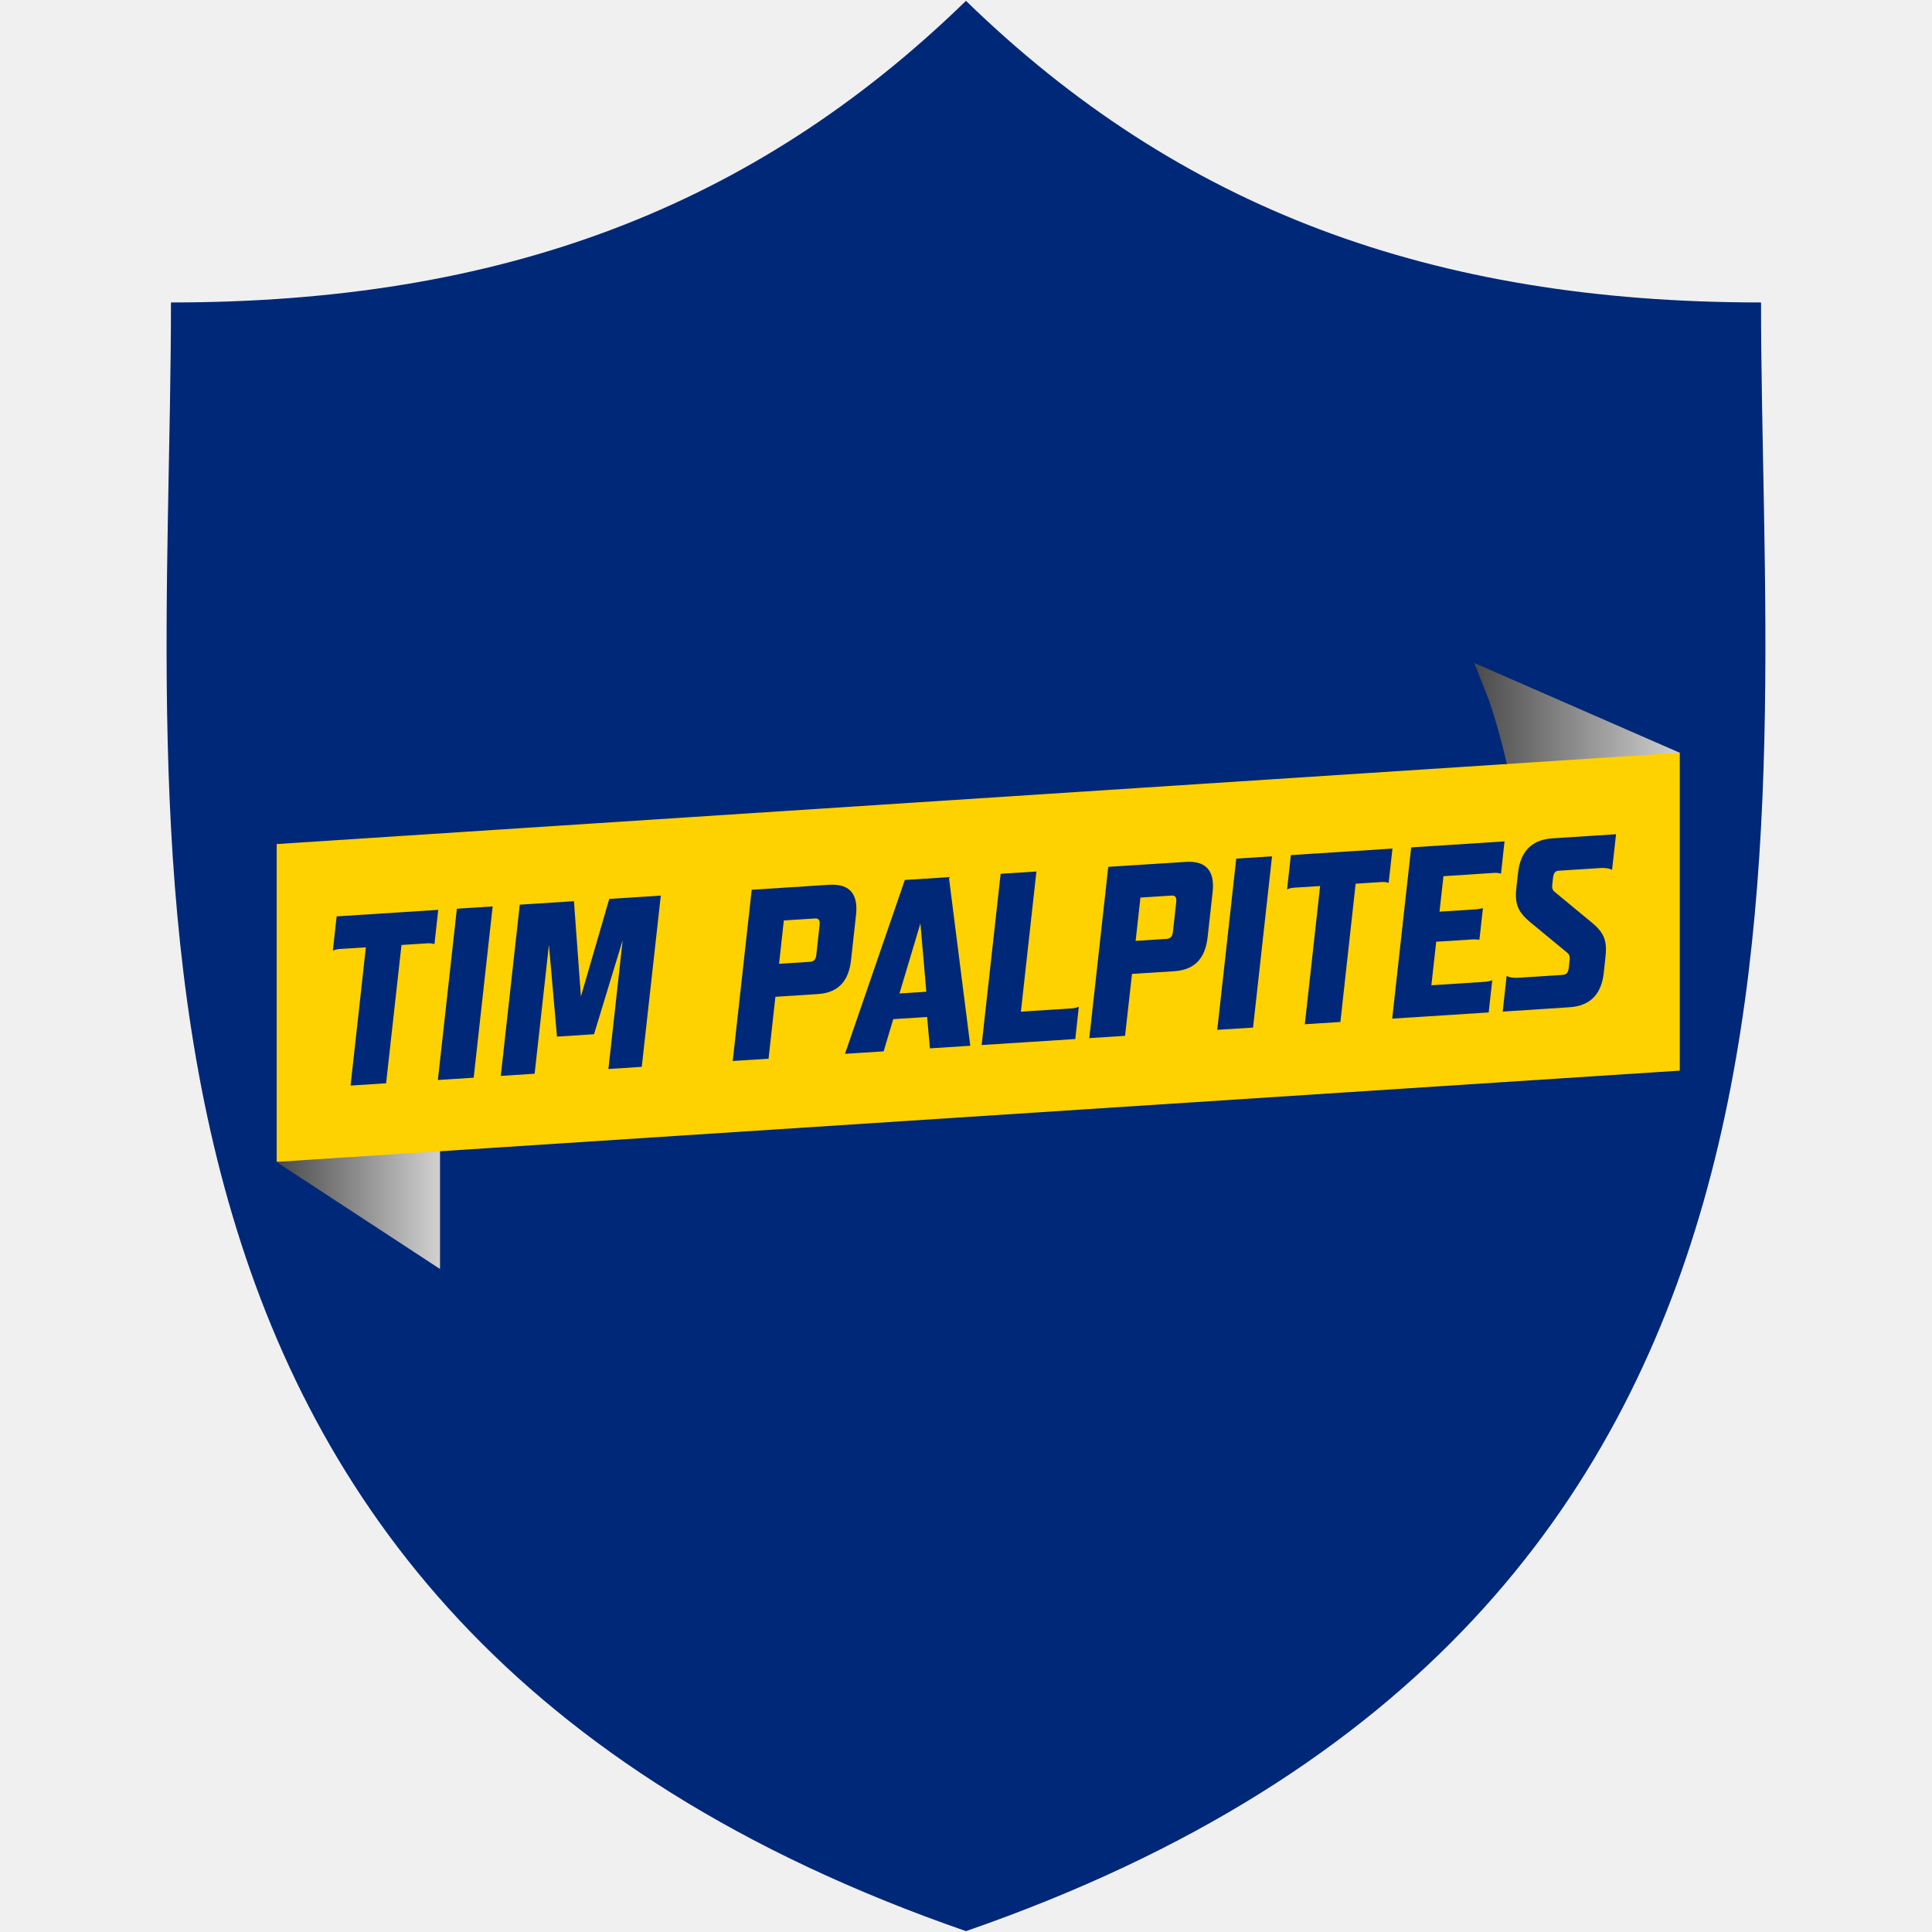
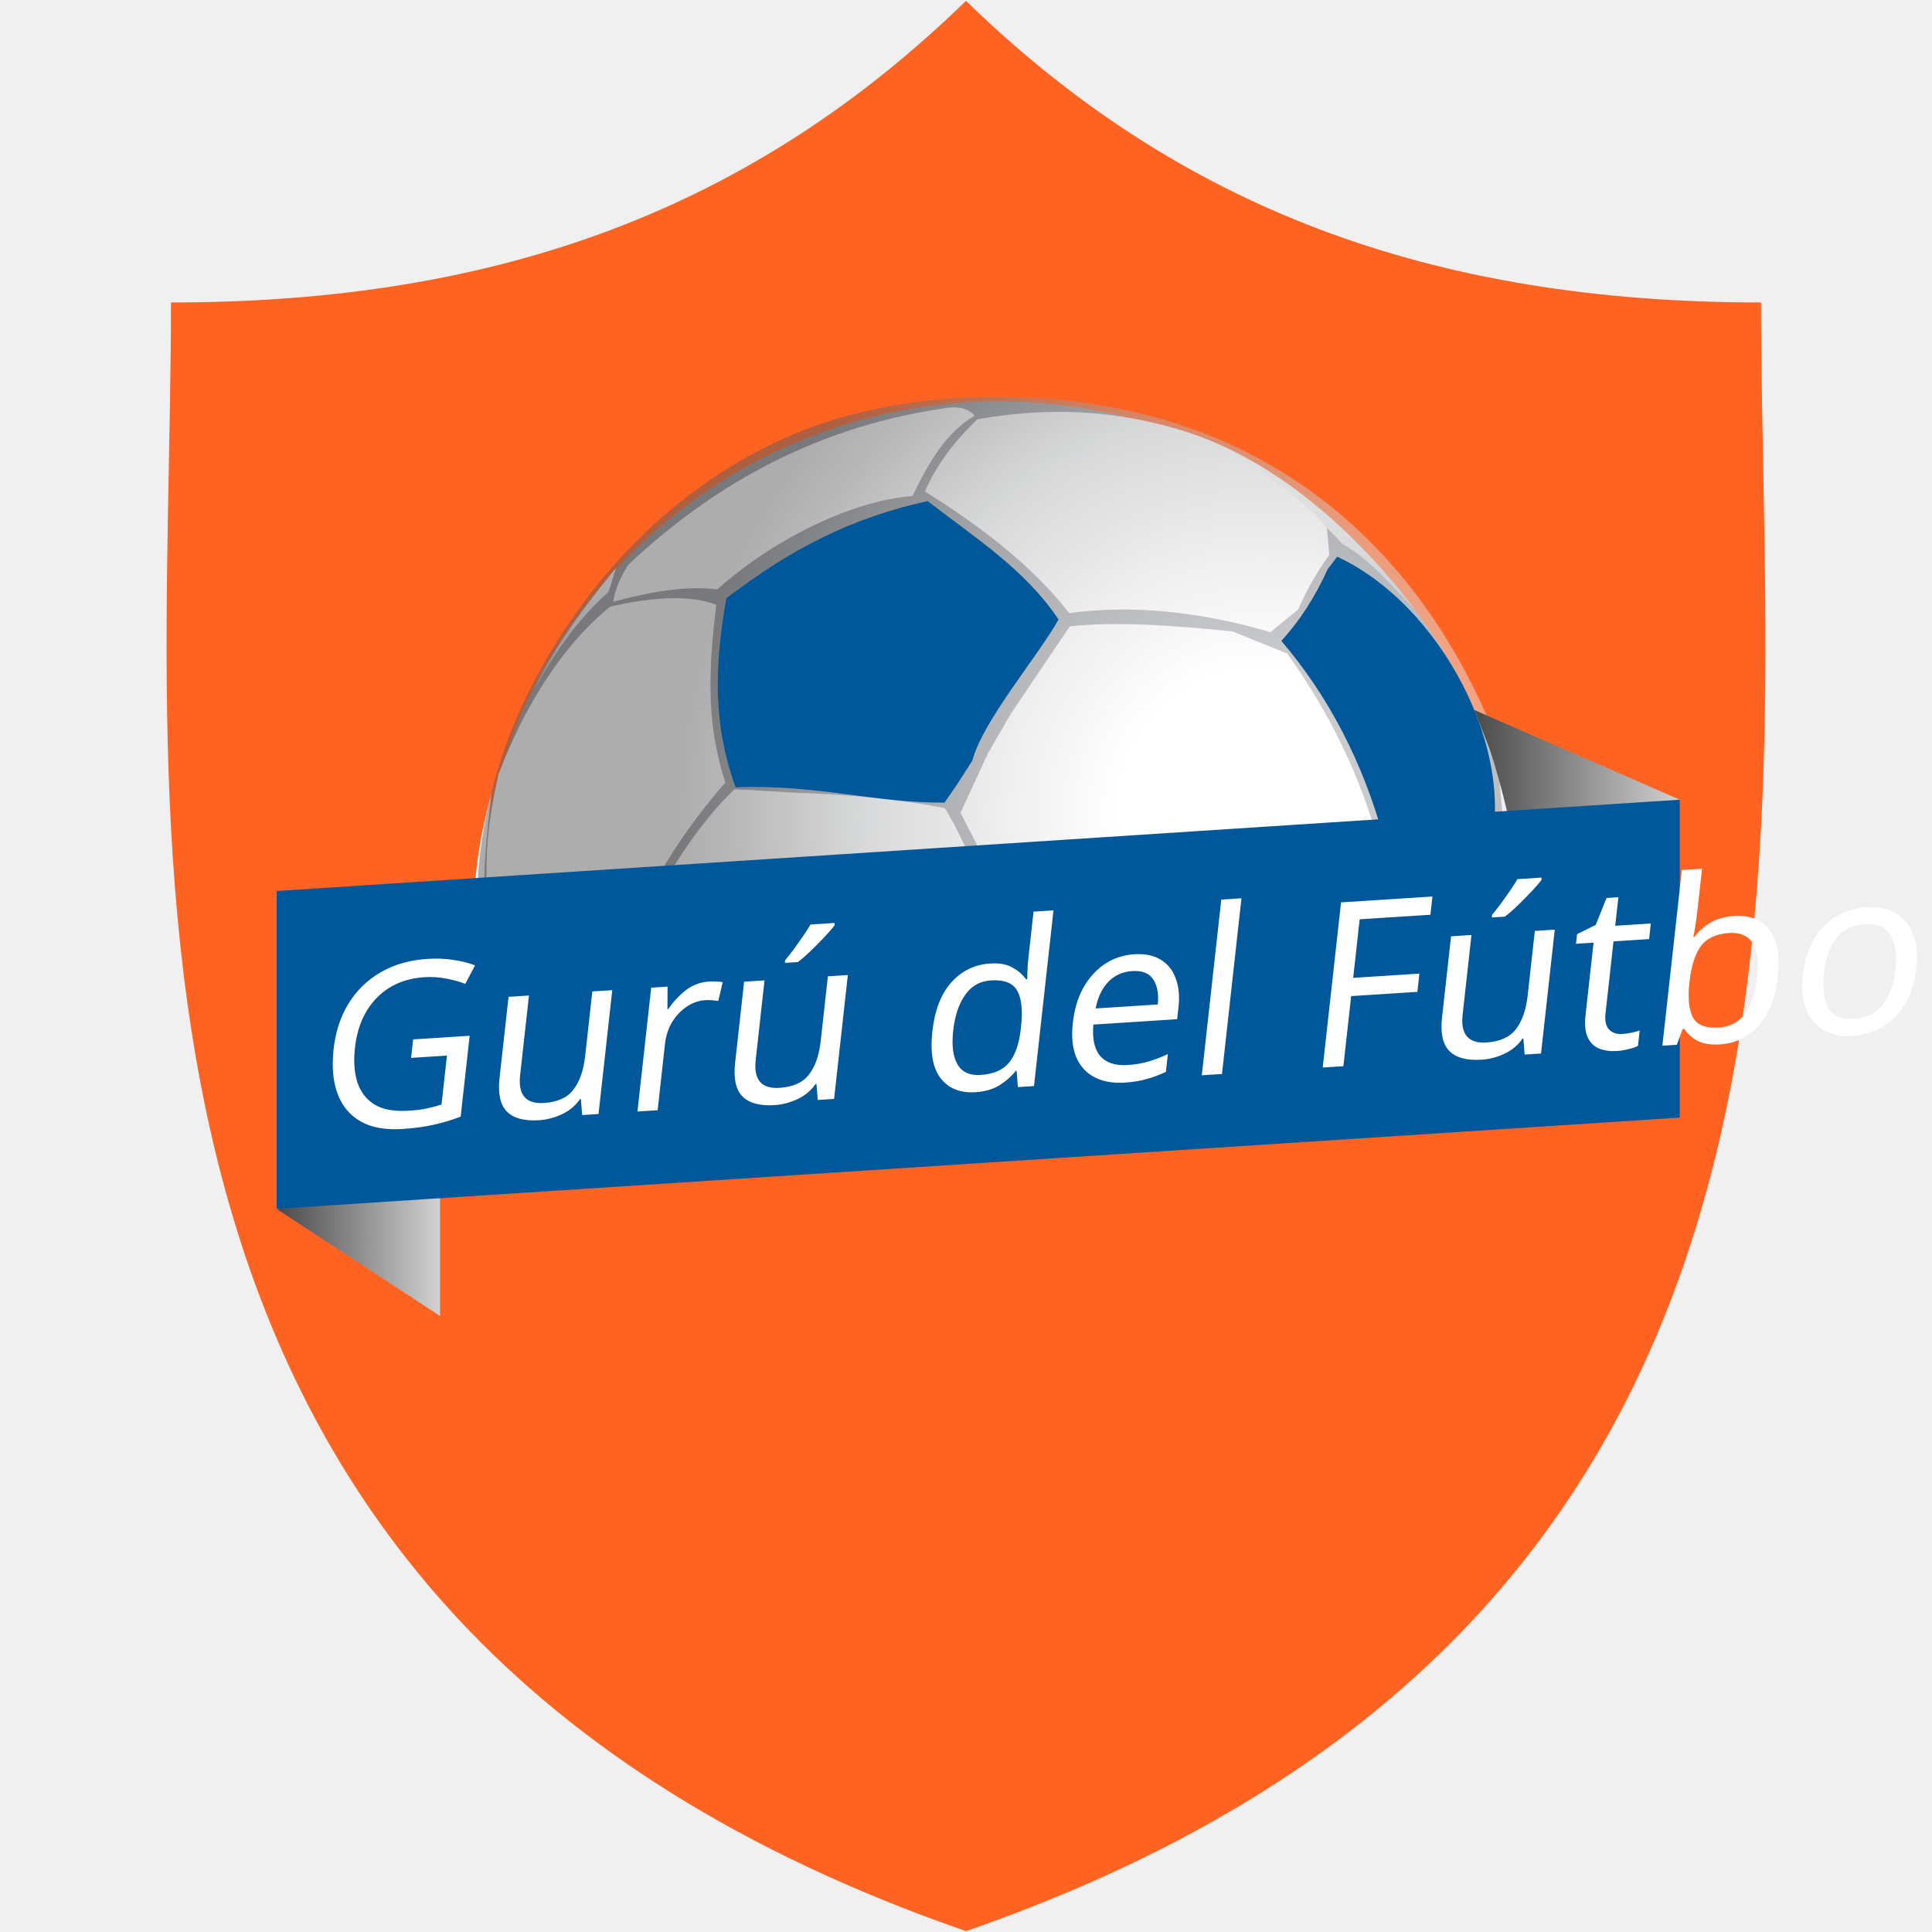
- <svg xmlns="http://www.w3.org/2000/svg" version="1.1" id="Layer_1" x="0px" y="0px" width="125px" height="125px" viewBox="0 0 125 125" enable-background="new 0 0 125 125" xml:space="preserve">
-   <g>
-     <path fill="#002878" d="M113.939,19.569c-21.312,0-37.638-6.088-51.441-19.514C48.694,13.481,32.369,19.569,11.061,19.569   c0,34.958-7.232,85.037,51.438,105.375C121.172,104.607,113.939,54.528,113.939,19.569z" />
-   </g>
-   <path fill="#002878" d="M86.518,36.02l-0.613,0.8c-0.875,1.931-1.885,3.419-3.002,4.645c2.996,3.515,5.267,7.766,6.668,12.915  c2.209,0.126,4.445,0.408,6.738,1.02C98.234,48.624,93.218,39.125,86.518,36.02L86.518,36.02z" />
-   <path fill="#002878" d="M47.59,50.933c5.297-0.186,9.014,1.022,13.522,0.998l0.821-1.199l0.98-1.524  c0.651-2.544,4.317-6.85,5.573-9.126c-2.184-3.274-5.446-5.313-8.471-7.667c-4.953,1.111-8.745,3.034-13.027,6.297  C46.217,43.23,46.121,46.816,47.59,50.933L47.59,50.933z" />
+ <svg xmlns="http://www.w3.org/2000/svg" xmlns:xlink="http://www.w3.org/1999/xlink" version="1.1" id="Layer_1" x="0px" y="0px" width="125px" height="125px" viewBox="0 0 125 125" enable-background="new 0 0 125 125" xml:space="preserve">
  <g>
    <g>
-       <linearGradient id="SVGID_1_" gradientUnits="userSpaceOnUse" x1="115.883" y1="1216.588" x2="129.182" y2="1216.588" gradientTransform="matrix(1 0 0 1 -20.5 -1166.5)">
-         <stop offset="0" style="stop-color:#4A4A4A" />
-         <stop offset="1" style="stop-color:#D1D1D1" />
-       </linearGradient>
-       <path fill="url(#SVGID_1_)" d="M98.936,57.281l9.746-8.576l-13.299-5.81c0,0,0.288,0.697,0.965,2.442    C98.044,50.315,98.936,57.281,98.936,57.281z" />
-       <linearGradient id="SVGID_2_" gradientUnits="userSpaceOnUse" x1="-12661.607" y1="1242.67" x2="-12651.096" y2="1242.67" gradientTransform="matrix(-1 0 0 1 -12633.139 -1166.5)">
-         <stop offset="0" style="stop-color:#D1D1D1" />
-         <stop offset="1" style="stop-color:#4A4A4A" />
-       </linearGradient>
-       <polygon fill="url(#SVGID_2_)" points="28.469,82.104 17.957,75.221 28.469,70.236   " />
-     </g>
-     <polygon fill="#FED100" points="17.901,75.172 17.901,54.61 108.682,48.703 108.682,69.27  " />
-     <g>
-       <path fill="#002878" d="M24.98,70.088l-2.299,0.148l0.991-8.943l-1.659,0.104c-0.141,0.01-0.3,0.034-0.478,0.11l0.246-2.217    l6.573-0.422l-0.245,2.215c-0.166-0.054-0.321-0.06-0.46-0.05l-1.673,0.107L24.98,70.088z" />
-       <path fill="#002878" d="M31.875,58.646l-1.228,11.081l-2.316,0.148l1.229-11.082L31.875,58.646z" />
-       <path fill="#002878" d="M41.522,69.025l-2.158,0.139l0.924-8.338l-1.855,6.088l-2.396,0.156l-0.521-5.94l-0.926,8.34l-2.19,0.141    l1.229-11.079l3.506-0.225l0.45,6.164l1.834-6.312l3.334-0.213L41.522,69.025z" />
-       <path fill="#002878" d="M49.725,68.498l-2.318,0.148l1.228-11.079l4.993-0.32c1.47-0.095,1.893,0.726,1.756,1.962l-0.321,2.897    c-0.136,1.231-0.7,2.118-2.157,2.211l-2.738,0.176L49.725,68.498z M50.405,62.357l2.018-0.129    c0.219-0.014,0.356-0.135,0.391-0.435l0.219-1.978c0.031-0.287-0.082-0.404-0.3-0.391l-2.019,0.129L50.405,62.357z" />
-       <path fill="#002878" d="M57.792,65.938l-0.62,2.084l-2.502,0.16l3.872-11.248l2.85-0.183l1.386,10.91l-2.613,0.168l-0.179-2.031    L57.792,65.938z M59.933,64.166l-0.382-4.422l-1.356,4.534L59.933,64.166z" />
-       <path fill="#002878" d="M66.052,65.453l3.287-0.209c0.142-0.01,0.3-0.037,0.461-0.111l-0.229,2.092l-6.059,0.389l1.229-11.08    l2.315-0.147L66.052,65.453z" />
-       <path fill="#002878" d="M72.791,67.018l-2.314,0.148l1.227-11.081l4.995-0.32c1.469-0.098,1.892,0.729,1.757,1.961l-0.323,2.898    c-0.137,1.232-0.7,2.117-2.155,2.213l-2.738,0.174L72.791,67.018z M73.475,60.875l2.017-0.131c0.22-0.015,0.356-0.132,0.393-0.433    l0.22-1.98c0.029-0.283-0.08-0.402-0.299-0.388l-2.02,0.13L73.475,60.875z" />
-       <path fill="#002878" d="M82.3,55.406l-1.228,11.078l-2.316,0.146l1.229-11.078L82.3,55.406z" />
-       <path fill="#002878" d="M86.723,66.121l-2.302,0.148l0.99-8.944l-1.66,0.107c-0.14,0.009-0.299,0.033-0.476,0.107l0.244-2.214    l6.573-0.423l-0.245,2.217c-0.164-0.052-0.318-0.059-0.461-0.051l-1.676,0.108L86.723,66.121z" />
-       <path fill="#002878" d="M93.391,56.689l-0.254,2.295l2.35-0.149c0.141-0.012,0.299-0.036,0.459-0.078L95.718,60.8    c-0.153-0.023-0.31-0.027-0.448-0.02l-2.348,0.15l-0.312,2.817l3.475-0.225c0.143-0.012,0.3-0.033,0.463-0.107l-0.23,2.09    l-6.243,0.4l1.229-11.079l6.039-0.388l-0.229,2.089c-0.168-0.054-0.321-0.059-0.461-0.05L93.391,56.689z" />
-       <path fill="#002878" d="M98.982,59.646c-0.853-0.716-0.979-1.257-0.867-2.27l0.104-0.917c0.139-1.237,0.766-2.125,2.223-2.218    l4.117-0.266l-0.26,2.313c-0.174-0.115-0.48-0.144-0.748-0.126l-2.724,0.175c-0.188,0.014-0.312,0.146-0.343,0.432l-0.055,0.49    c-0.02,0.175,0.014,0.316,0.123,0.417l2.452,2.026c0.866,0.716,0.978,1.271,0.862,2.285l-0.105,0.968    c-0.138,1.232-0.748,2.121-2.221,2.214l-4.316,0.281l0.256-2.312c0.172,0.111,0.479,0.143,0.763,0.123l2.862-0.184    c0.237-0.016,0.357-0.149,0.392-0.436l0.062-0.555c0.021-0.174-0.013-0.312-0.125-0.417L98.982,59.646z" />
+       <path fill="#FF6322" d="M113.939,19.569c-21.312,0-37.639-6.088-51.441-19.514C48.694,13.481,32.369,19.569,11.061,19.569    c0,34.958-7.232,85.037,51.438,105.375C121.172,104.607,113.939,54.528,113.939,19.569z" />
    </g>
  </g>
+   <g>
+     <g>
+       <g>
+         <g>
+           <g>
+             <defs>
+               <rect id="SVGID_1_" x="25.285" y="22.56" width="77.297" height="49.101" />
+             </defs>
+             <clipPath id="SVGID_2_">
+               <use xlink:href="#SVGID_1_" overflow="visible" />
+             </clipPath>
+             <g clip-path="url(#SVGID_2_)">
+               <g>
+                 <circle fill="#95979D" cx="64.617" cy="59.63" r="33.662" />
+                 <g>
+                   <linearGradient id="SVGID_3_" gradientUnits="userSpaceOnUse" x1="371.301" y1="1122.355" x2="385.301" y2="1122.355" gradientTransform="matrix(0.1488 0.9889 0.9889 -0.1488 -1082.43 -173.5049)">
+                     <stop offset="0" style="stop-color:#FFFFFF" />
+                     <stop offset="0.22" style="stop-color:#FBFBFB" />
+                     <stop offset="0.462" style="stop-color:#EDEEEF" />
+                     <stop offset="0.714" style="stop-color:#D7D9DC" />
+                     <stop offset="0.972" style="stop-color:#B9BCC0" />
+                     <stop offset="1" style="stop-color:#B5B8BD" />
+                   </linearGradient>
+                   <path fill="url(#SVGID_3_)" d="M75.916,27.691c3.629,2.277,7.15,3.338,10.945,7.508c1.812,0.998,3.113,2.673,4.736,4.29          C87.232,33.762,81.777,29.291,75.916,27.691L75.916,27.691z" />
+                   <linearGradient id="SVGID_4_" gradientUnits="userSpaceOnUse" x1="396.96" y1="1132.051" x2="414.651" y2="1132.051" gradientTransform="matrix(0.1488 0.9889 0.9889 -0.1488 -1082.43 -173.5049)">
+                     <stop offset="0" style="stop-color:#FFFFFF" />
+                     <stop offset="0.22" style="stop-color:#FBFBFB" />
+                     <stop offset="0.462" style="stop-color:#EDEEEF" />
+                     <stop offset="0.714" style="stop-color:#D7D9DC" />
+                     <stop offset="0.972" style="stop-color:#B9BCC0" />
+                     <stop offset="1" style="stop-color:#B5B8BD" />
+                   </linearGradient>
+                   <path fill="url(#SVGID_4_)" d="M97.768,68.135c1.125-4.301,1.756-8.902-0.757-17.669c0.16,1.968,0.457,3.821,0.15,5.316          c1.498,3.288,1.167,7.72,0.256,12.514L97.768,68.135L97.768,68.135z" />
+                   <linearGradient id="SVGID_5_" gradientUnits="userSpaceOnUse" x1="414.572" y1="1125.828" x2="428.187" y2="1125.828" gradientTransform="matrix(0.1488 0.9889 0.9889 -0.1488 -1082.43 -173.5049)">
+                     <stop offset="0" style="stop-color:#FFFFFF" />
+                     <stop offset="0.22" style="stop-color:#FBFBFB" />
+                     <stop offset="0.462" style="stop-color:#EDEEEF" />
+                     <stop offset="0.714" style="stop-color:#D7D9DC" />
+                     <stop offset="0.972" style="stop-color:#B9BCC0" />
+                     <stop offset="1" style="stop-color:#B5B8BD" />
+                   </linearGradient>
+                   <path fill="url(#SVGID_5_)" d="M90.755,79.768l-1.226,3.403c4.351-5.177,6.873-10.153,8.146-14.994l-0.487,0.093          C95.462,71.627,93.376,77.54,90.755,79.768L90.755,79.768z" />
+                   <path fill="#FFFFFF" d="M47.528,51.062c-2.071,1.959-3.954,4.792-5.61,7.905l-1.801,4.419l0.37,1.46          c0.758,2.264,1.695,4.187,2.713,5.938c0.749,1.778,1.685,3.44,2.922,4.928l0.59,1.021l0.885-0.094l5.498,0.857l4.157,0.357          l2.226-0.062l1.252-0.262l4.553-7.638l2.531-4.36l-6.07-12.18l-0.598-1.059c-3.052-0.604-6.339-0.882-9.732-1.008          L47.528,51.062L47.528,51.062z" />
+                   <path fill="#FFFFFF" d="M69.214,40.526l-3.827,5.675l-1.463,2.531l-1.779,3.854l2.19,4.272          c0.864,2.069,1.847,3.979,2.854,5.843l1.535,2.769l13.496,1.108c3.115-3.75,5.404-7.741,7.037-11.782          c-1.211-4.614-3.303-8.791-5.979-12.512l-3.528-1.428C75.823,40.451,72.119,40.204,69.214,40.526L69.214,40.526z" />
+                   <path fill="#002878" d="M68.809,65.703c-2.142,3.992-4.959,7.936-7.874,11.87c2.756,3.608,5.892,6.202,9.172,8.392          c5.518-1.438,9.851-3.73,12.988-6.867c0.537-4.205,0.057-8.242-0.889-12.199C77.664,66.607,73.352,65.992,68.809,65.703          L68.809,65.703z" />
+                   <path fill="#FFFFFF" d="M47.399,77.374l-0.618,0.374l-3.217,5.908c1.368,1.859,3.015,4.017,5.112,5.932l4.308,1.867          l3.992,1.229l8.979-0.479c1.812-2.111,2.812-3.979,3.248-5.68c-3.105-2.496-6.127-5.072-8.771-8.008          C56.242,79.068,51.879,78.579,47.399,77.374L47.399,77.374z" />
+                   <path fill="#002878" d="M46.281,76.624c-2.598-3.563-4.658-7.392-6.183-11.485l-1.004-1.312          c-1.96,0.006-3.961-0.24-5.979-0.575c-0.722,4.215-0.042,8.118,1.793,11.561c1.546,3.535,4.514,6.355,8.323,8.121          L46.281,76.624L46.281,76.624z" />
+                   <path fill="#FFFFFF" d="M33.218,62.581c2.273,0.28,4.289,0.401,6.501,0.318c1.516-4.243,3.773-8.33,7.209-12.271          c-1.088-3.397-1.205-6.529-0.585-11.492c-1.623-0.671-4.212-0.506-6.869,0.117c-3.173,2.583-5.584,6.533-7.224,10.854          C30.969,55.74,31.264,59.975,33.218,62.581L33.218,62.581z" />
+                   <path fill="#FFFFFF" d="M59.845,31.804c3.828,2.376,7.063,4.953,9.333,7.863c4.176-0.554,8.524-0.086,13.012,1.23          l1.787-1.446c0.598-1.352,1.281-2.523,2.029-3.534l-0.15-1.752c-2.306-2.715-5.885-4.684-9.815-6.442          c-4.783-1.383-8.913-1.263-12.804-0.596C61.504,28.785,60.477,30.329,59.845,31.804L59.845,31.804z" />
+                   <path fill="#FFFFFF" d="M89.786,55.567c-1.899,4.675-4.263,8.222-6.89,11.136c1.011,4.104,1.489,8.294,0.807,12.677          c2.545,0.509,4.939,0.638,6.99-0.075c2.899-1.939,4.91-5.621,6.521-10.096c1.336-4.659,1.063-8.97-0.534-12.997          C93.977,55.59,91.621,55.322,89.786,55.567L89.786,55.567z" />
+                   <path fill="#FFFFFF" d="M70.164,86.376c-0.749,2.112-1.912,4.063-3.487,5.853c0.802,0.733,2.138,0.994,4.011,0.777          c6.523-1.261,12.817-3.927,18.598-9.691l0.762-1.345l-0.115-0.517l0.524-1.521c-2.431,0.428-5.198,0.34-7.255-0.123          C79.551,83.146,75.085,85.141,70.164,86.376L70.164,86.376z" />
+                   <path fill="#FFFFFF" d="M40.654,36.536c-0.536,0.835-0.862,1.635-0.983,2.399c2.357-0.631,4.655-1.066,6.735-0.8          c3.545-3.178,8.642-5.743,12.626-6.041c1.086-2.209,2.185-4.14,4.034-5.196c-0.374-0.419-0.917-0.593-1.632-0.529          C53.15,27.496,46.383,31.151,40.654,36.536L40.654,36.536z" />
+                   <linearGradient id="SVGID_6_" gradientUnits="userSpaceOnUse" x1="388.062" y1="1066.986" x2="409.371" y2="1066.986" gradientTransform="matrix(0.1488 0.9889 0.9889 -0.1488 -1082.43 -173.5049)">
+                     <stop offset="0" style="stop-color:#FFFFFF" />
+                     <stop offset="0.22" style="stop-color:#FBFBFB" />
+                     <stop offset="0.462" style="stop-color:#EDEEEF" />
+                     <stop offset="0.714" style="stop-color:#D7D9DC" />
+                     <stop offset="0.972" style="stop-color:#B9BCC0" />
+                     <stop offset="1" style="stop-color:#B5B8BD" />
+                   </linearGradient>
+                   <path fill="url(#SVGID_6_)" d="M31.819,51.277c-2.088,7.311-1.346,14.403,1.573,21.313c-1.209-3.933-1.719-7.32-0.987-9.734          C31.049,60.744,31.111,56.647,31.819,51.277L31.819,51.277z" />
+                   <linearGradient id="SVGID_7_" gradientUnits="userSpaceOnUse" x1="414.63" y1="1073.848" x2="428.482" y2="1073.848" gradientTransform="matrix(0.1488 0.9889 0.9889 -0.1488 -1082.43 -173.5049)">
+                     <stop offset="0" style="stop-color:#FFFFFF" />
+                     <stop offset="0.22" style="stop-color:#FBFBFB" />
+                     <stop offset="0.462" style="stop-color:#EDEEEF" />
+                     <stop offset="0.714" style="stop-color:#D7D9DC" />
+                     <stop offset="0.972" style="stop-color:#B9BCC0" />
+                     <stop offset="1" style="stop-color:#B5B8BD" />
+                   </linearGradient>
+                   <path fill="url(#SVGID_7_)" d="M42.988,83.742c-2.444-0.952-4.799-3.322-7.18-6.197c3.75,5.663,8.158,9.964,12.833,12.078          C46.847,88.205,44.988,86.4,42.988,83.742L42.988,83.742z" />
+                   <linearGradient id="SVGID_8_" gradientUnits="userSpaceOnUse" x1="433.128" y1="1094.025" x2="435.162" y2="1094.025" gradientTransform="matrix(0.1488 0.9889 0.9889 -0.1488 -1082.43 -173.5049)">
+                     <stop offset="0" style="stop-color:#FFFFFF" />
+                     <stop offset="0.22" style="stop-color:#FBFBFB" />
+                     <stop offset="0.462" style="stop-color:#EDEEEF" />
+                     <stop offset="0.714" style="stop-color:#D7D9DC" />
+                     <stop offset="0.972" style="stop-color:#B9BCC0" />
+                     <stop offset="1" style="stop-color:#B5B8BD" />
+                   </linearGradient>
+                   <path fill="url(#SVGID_8_)" d="M57.881,92.93c2.892,0.823,6.166,1.282,12.337,0.182c-1.981,0.272-3.227,0.1-4.432-0.574          C62.766,93.314,60.259,93.191,57.881,92.93L57.881,92.93z" />
+                   <linearGradient id="SVGID_9_" gradientUnits="userSpaceOnUse" x1="374.886" y1="1075.245" x2="381.935" y2="1075.245" gradientTransform="matrix(0.1488 0.9889 0.9889 -0.1488 -1082.43 -173.5049)">
+                     <stop offset="0" style="stop-color:#FFFFFF" />
+                     <stop offset="0.22" style="stop-color:#FBFBFB" />
+                     <stop offset="0.462" style="stop-color:#EDEEEF" />
+                     <stop offset="0.714" style="stop-color:#D7D9DC" />
+                     <stop offset="0.972" style="stop-color:#B9BCC0" />
+                     <stop offset="1" style="stop-color:#B5B8BD" />
+                   </linearGradient>
+                   <path fill="url(#SVGID_9_)" d="M39.857,36.742c-2.634,3.183-4.316,5.766-5.341,7.933c1.301-2.295,2.744-4.515,4.863-6.384          L39.857,36.742L39.857,36.742z" />
+                 </g>
+               </g>
+               <radialGradient id="SVGID_10_" cx="732.53" cy="-214.683" r="37.294" gradientTransform="matrix(0.9093 0.4464 0.4469 -0.9104 -488.4203 -469.8423)" gradientUnits="userSpaceOnUse">
+                 <stop offset="0.244" style="stop-color:#FFFFFF" />
+                 <stop offset="0.244" style="stop-color:#FFFFFF" />
+                 <stop offset="0.249" style="stop-color:#FFFFFF" />
+                 <stop offset="0.421" style="stop-color:#E3E3E4" />
+                 <stop offset="0.693" style="stop-color:#AFB1B3" />
+                 <stop offset="0.72" style="stop-color:#A7A9AA" />
+                 <stop offset="0.909" style="stop-color:#717172" />
+                 <stop offset="1" style="stop-color:#5C5C5C" />
+               </radialGradient>
+               <path opacity="0.5" fill="url(#SVGID_10_)" enable-background="new    " d="M95.887,75.174        c4.469-9.105,4.338-18.681,0.896-27.422c-3.049-7.74-8.34-14.668-16.389-18.621c-9.221-4.525-20.872-4.271-28.454-1.281        C44.35,30.843,38,37.041,34.096,44.971c-7.973,16.188-0.907,37.136,16.239,45.552C67.479,98.941,87.46,92.336,95.887,75.174z" />
+             </g>
+           </g>
+         </g>
+       </g>
+     </g>
+     <linearGradient id="SVGID_11_" gradientUnits="userSpaceOnUse" x1="-98.617" y1="-1002.626" x2="-85.318" y2="-1002.626" gradientTransform="matrix(1 0 0 -1 194 -949.5)">
+       <stop offset="0" style="stop-color:#4A4A4A" />
+       <stop offset="1" style="stop-color:#D1D1D1" />
+     </linearGradient>
+     <path fill="url(#SVGID_11_)" d="M98.936,60.319l9.746-8.576l-13.299-5.81c0,0,0.288,0.697,0.965,2.442   C98.044,53.353,98.936,60.319,98.936,60.319z" />
+     <linearGradient id="SVGID_12_" gradientUnits="userSpaceOnUse" x1="-13345.107" y1="-1028.707" x2="-13334.596" y2="-1028.707" gradientTransform="matrix(-1 0 0 -1 -13316.639 -949.5)">
+       <stop offset="0" style="stop-color:#D1D1D1" />
+       <stop offset="1" style="stop-color:#4A4A4A" />
+     </linearGradient>
+     <polygon fill="url(#SVGID_12_)" points="28.469,85.141 17.957,78.259 28.469,73.273  " />
+   </g>
+   <path fill="#00589A" d="M86.518,36.02l-0.613,0.8c-0.875,1.931-1.885,3.419-3.002,4.645c2.996,3.515,5.268,7.766,6.668,12.915  c2.209,0.126,4.445,0.408,6.738,1.02C98.234,48.624,93.218,39.125,86.518,36.02L86.518,36.02z" />
+   <path fill="#00589A" d="M47.59,50.933c5.297-0.186,9.014,1.022,13.522,0.998l0.821-1.199l0.98-1.524  c0.651-2.544,4.317-6.85,5.573-9.126c-2.185-3.274-5.446-5.313-8.471-7.667c-4.953,1.111-8.745,3.034-13.027,6.297  C46.217,43.23,46.121,46.816,47.59,50.933L47.59,50.933z" />
+   <polygon fill="#00589A" points="17.901,78.21 17.901,57.648 108.682,51.74 108.682,72.307 " />
+   <text transform="matrix(0.9828 -0.0631 -0.1102 0.9939 20.0864 73.2734)" fill="#FFFFFF" font-family="'TeutonNormal-Bold'" font-size="15.041">Gurú del Fútbol</text>
</svg>
